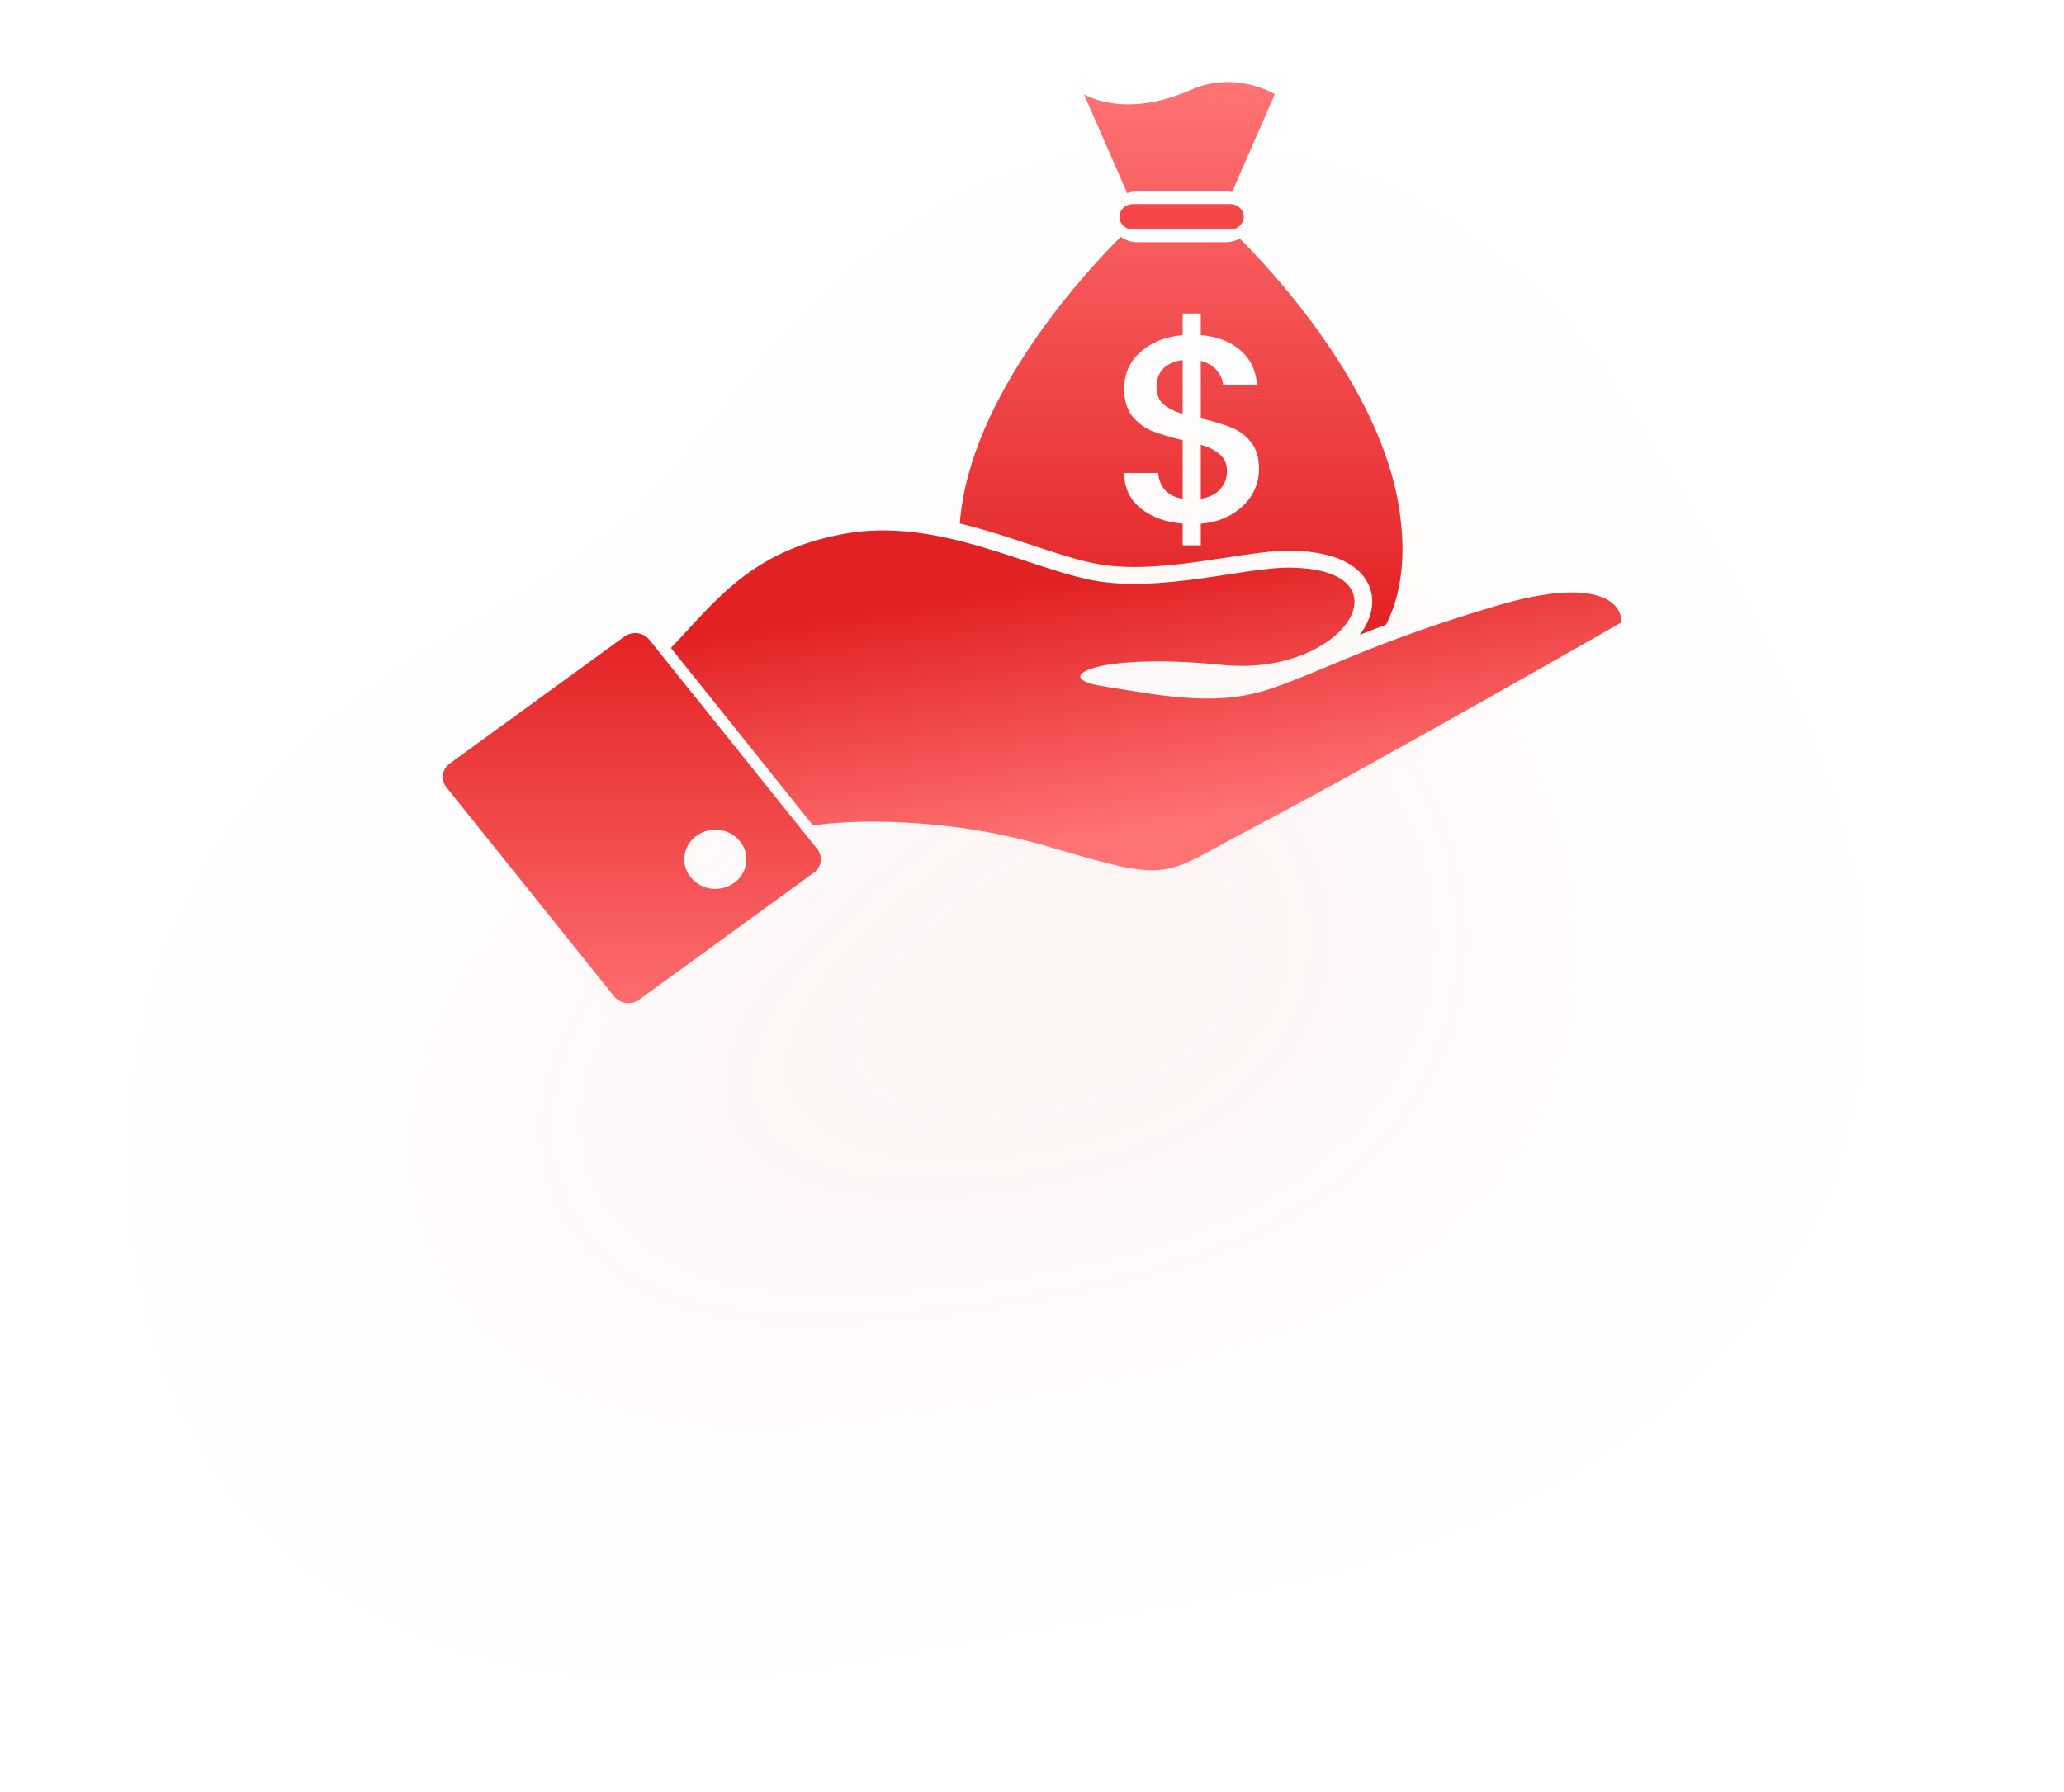
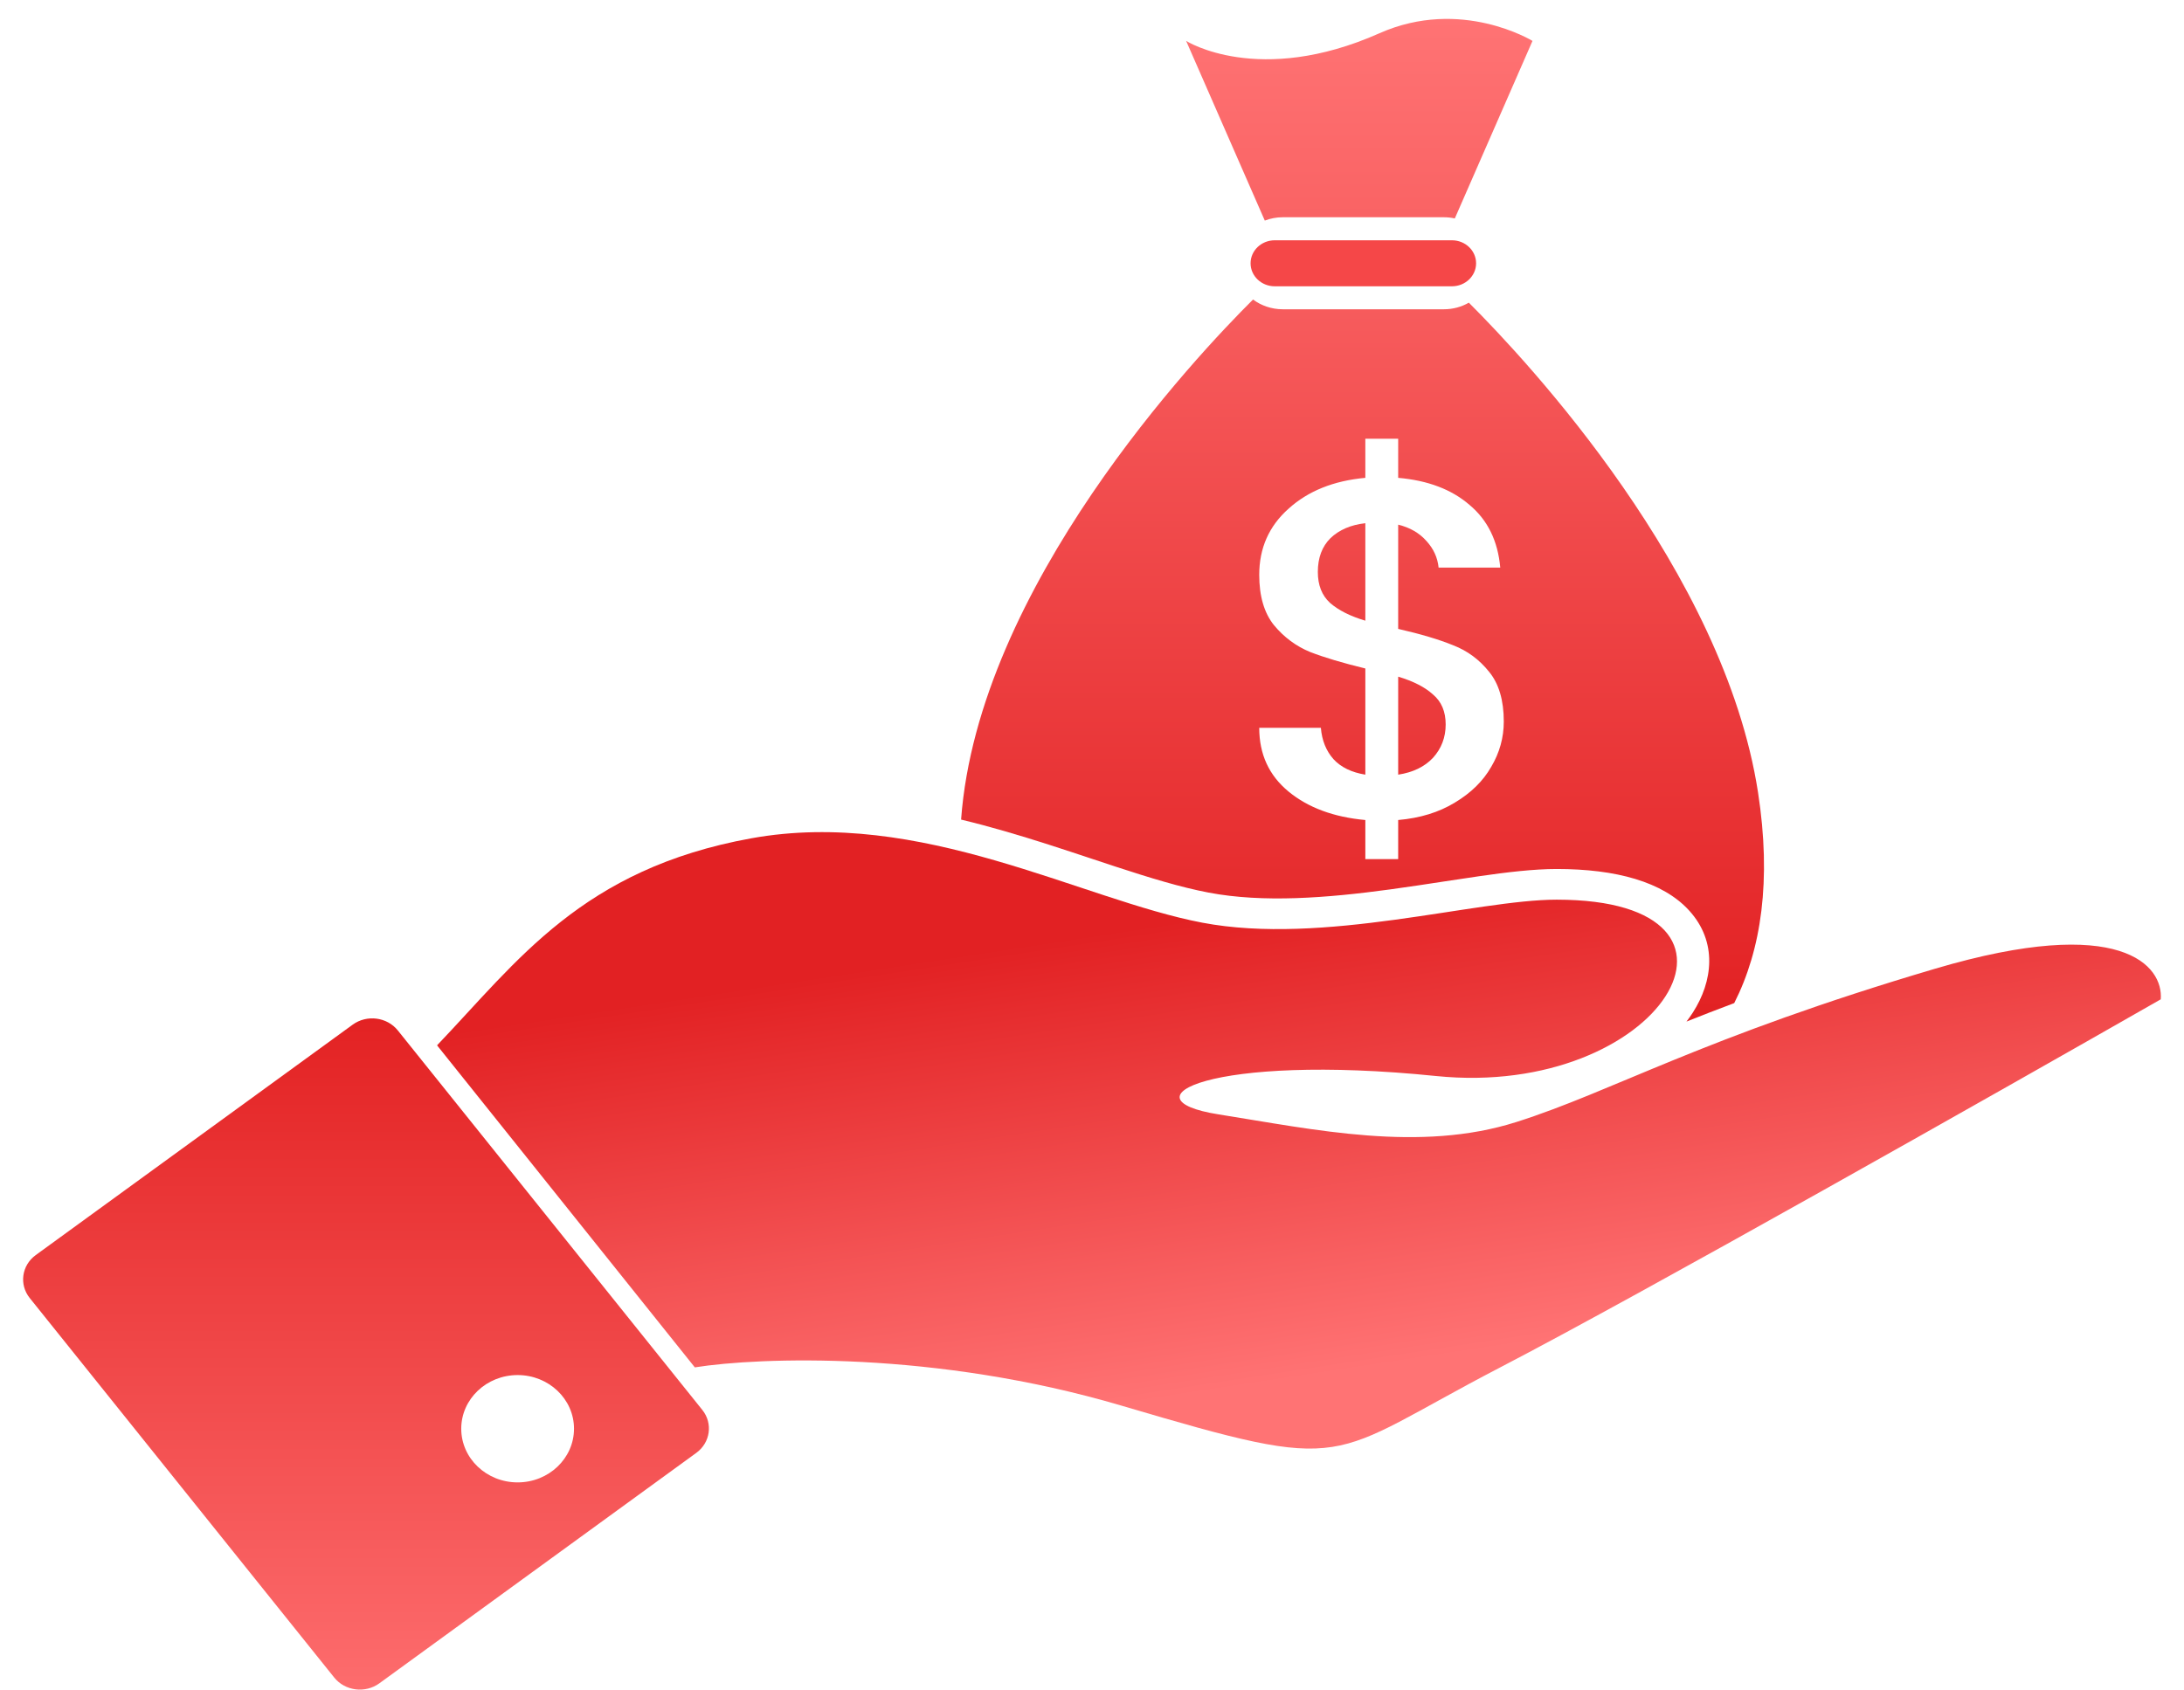
- <svg xmlns="http://www.w3.org/2000/svg" width="144" height="125" viewBox="0 0 144 125" fill="none">
-   <g filter="url(#filter0_d_1_1496)">
-     <path fill-rule="evenodd" clip-rule="evenodd" d="M31.376 53.283C30.832 53.678 30.728 54.419 31.144 54.937L42.855 69.537C43.27 70.054 44.048 70.154 44.592 69.758L56.779 60.895C57.323 60.5 57.427 59.759 57.012 59.241L45.301 44.642C44.885 44.124 44.108 44.025 43.564 44.42L31.376 53.283ZM49.909 62.029C51.106 62.029 52.077 61.105 52.077 59.964C52.077 58.824 51.106 57.9 49.909 57.9C48.711 57.9 47.74 58.824 47.74 59.964C47.74 61.105 48.711 62.029 49.909 62.029Z" fill="url(#paint0_linear_1_1496)" />
-     <path d="M83.056 6.279C78.409 8.344 75.621 6.574 75.621 6.574L78.646 13.486C78.86 13.404 79.094 13.358 79.339 13.358H85.534C85.679 13.358 85.819 13.374 85.954 13.404L88.942 6.574C88.942 6.574 86.195 4.885 83.056 6.279Z" fill="url(#paint1_linear_1_1496)" />
-     <path d="M81.153 28.192C80.842 27.907 80.686 27.511 80.686 27.003C80.686 26.459 80.848 26.025 81.172 25.703C81.509 25.382 81.956 25.19 82.513 25.128V28.878C81.93 28.705 81.477 28.476 81.153 28.192Z" fill="url(#paint2_linear_1_1496)" />
-     <path d="M85.117 34.152C84.793 34.498 84.346 34.715 83.776 34.802V31.032C84.359 31.206 84.806 31.435 85.117 31.719C85.441 31.992 85.603 32.375 85.603 32.87C85.603 33.366 85.441 33.793 85.117 34.152Z" fill="url(#paint3_linear_1_1496)" />
-     <path fill-rule="evenodd" clip-rule="evenodd" d="M66.965 36.53C67.622 27.582 75.996 18.708 78.194 16.523C78.509 16.758 78.907 16.898 79.339 16.898H85.534C85.886 16.898 86.214 16.805 86.494 16.644C88.769 18.915 96.304 26.986 97.616 35.481C98.14 38.87 97.742 41.54 96.701 43.59C96.048 43.835 95.438 44.072 94.864 44.301C94.953 44.186 95.035 44.069 95.111 43.951C95.875 42.762 96.074 41.233 94.957 40.018C93.951 38.924 92.157 38.431 89.872 38.431C88.996 38.431 87.966 38.554 86.904 38.707C86.439 38.774 85.978 38.844 85.508 38.916C84.852 39.017 84.18 39.119 83.462 39.217C81.039 39.547 78.585 39.739 76.484 39.339C75.412 39.135 74.222 38.771 72.888 38.334C72.591 38.237 72.286 38.136 71.975 38.032C70.916 37.68 69.783 37.304 68.622 36.97C68.082 36.814 67.529 36.666 66.965 36.53ZM87.352 34.505C87.676 33.96 87.838 33.378 87.838 32.759C87.838 31.942 87.65 31.305 87.275 30.847C86.899 30.376 86.439 30.036 85.895 29.826C85.35 29.603 84.644 29.392 83.776 29.194V25.184C84.23 25.295 84.593 25.505 84.865 25.815C85.137 26.112 85.292 26.452 85.331 26.836H87.702C87.611 25.809 87.216 25.004 86.516 24.422C85.83 23.828 84.916 23.482 83.776 23.383V21.878H82.513V23.383C81.295 23.494 80.311 23.89 79.559 24.571C78.808 25.239 78.432 26.087 78.432 27.115C78.432 27.932 78.62 28.575 78.996 29.046C79.384 29.516 79.851 29.863 80.395 30.085C80.939 30.296 81.645 30.506 82.513 30.717V34.802C81.982 34.715 81.574 34.517 81.289 34.207C81.004 33.886 80.842 33.483 80.803 33.001H78.432C78.432 34.016 78.808 34.833 79.559 35.452C80.311 36.07 81.295 36.435 82.513 36.547V38.051H83.776V36.547C84.618 36.473 85.344 36.25 85.953 35.879C86.575 35.507 87.041 35.049 87.352 34.505Z" fill="url(#paint4_linear_1_1496)" />
-     <path d="M56.724 57.604L46.81 45.215C49.908 41.971 52.386 38.431 58.892 37.251C65.398 36.071 71.594 39.611 76.241 40.496C80.888 41.381 86.773 39.611 89.871 39.611C98.546 39.611 93.899 47.28 85.225 46.395C76.55 45.51 73.143 47.28 76.86 47.87C80.578 48.46 84.605 49.345 88.323 48.165C92.04 46.985 95.448 44.92 104.432 42.266C111.619 40.142 113.209 42.167 113.106 43.445C106.91 46.985 93.155 54.772 87.703 57.604C80.888 61.144 82.127 61.734 73.143 59.079C65.955 56.955 59.202 57.211 56.724 57.604Z" fill="url(#paint5_linear_1_1496)" />
-     <path d="M78.099 15.129C78.099 14.64 78.515 14.244 79.029 14.244H85.844C86.357 14.244 86.773 14.64 86.773 15.129C86.773 15.617 86.357 16.014 85.844 16.014H79.029C78.515 16.014 78.099 15.617 78.099 15.129Z" fill="#F54748" />
-   </g>
+ <svg xmlns="http://www.w3.org/2000/svg" width="84" height="65" viewBox="0 0 84 65" fill="none">
+   <path fill-rule="evenodd" clip-rule="evenodd" d="M1.376 48.283C0.832 48.678 0.728 49.419 1.144 49.937L12.855 64.537C13.27 65.054 14.048 65.154 14.592 64.758L26.779 55.895C27.323 55.5 27.427 54.759 27.012 54.241L15.301 39.642C14.885 39.124 14.108 39.025 13.564 39.42L1.376 48.283ZM19.909 57.029C21.106 57.029 22.077 56.105 22.077 54.964C22.077 53.824 21.106 52.9 19.909 52.9C18.711 52.9 17.74 53.824 17.74 54.964C17.74 56.105 18.711 57.029 19.909 57.029Z" fill="url(#paint0_linear_1_1496)" />
+   <path d="M53.056 1.279C48.409 3.344 45.621 1.574 45.621 1.574L48.646 8.486C48.86 8.404 49.094 8.358 49.339 8.358H55.534C55.679 8.358 55.819 8.374 55.954 8.404L58.942 1.574C58.942 1.574 56.195 -0.115 53.056 1.279Z" fill="url(#paint1_linear_1_1496)" />
+   <path d="M51.153 23.192C50.842 22.907 50.686 22.511 50.686 22.003C50.686 21.459 50.848 21.025 51.172 20.703C51.509 20.382 51.956 20.19 52.513 20.128V23.878C51.93 23.705 51.477 23.476 51.153 23.192Z" fill="url(#paint2_linear_1_1496)" />
+   <path d="M55.117 29.152C54.793 29.498 54.346 29.715 53.776 29.802V26.032C54.359 26.206 54.806 26.435 55.117 26.719C55.441 26.992 55.603 27.375 55.603 27.87C55.603 28.366 55.441 28.793 55.117 29.152Z" fill="url(#paint3_linear_1_1496)" />
+   <path fill-rule="evenodd" clip-rule="evenodd" d="M36.965 31.53C37.622 22.582 45.996 13.708 48.194 11.523C48.509 11.758 48.907 11.898 49.339 11.898H55.534C55.886 11.898 56.214 11.805 56.494 11.644C58.769 13.915 66.304 21.986 67.616 30.481C68.14 33.87 67.742 36.54 66.701 38.59C66.048 38.835 65.438 39.072 64.864 39.301C64.953 39.186 65.035 39.069 65.111 38.951C65.875 37.762 66.074 36.233 64.957 35.018C63.951 33.924 62.157 33.431 59.872 33.431C58.996 33.431 57.966 33.554 56.904 33.707C56.439 33.774 55.978 33.844 55.508 33.916C54.852 34.017 54.18 34.119 53.462 34.217C51.039 34.547 48.586 34.739 46.484 34.339C45.411 34.135 44.222 33.771 42.888 33.334C42.591 33.237 42.286 33.136 41.975 33.032C40.916 32.68 39.783 32.304 38.622 31.97C38.082 31.814 37.529 31.666 36.965 31.53ZM57.352 29.505C57.676 28.96 57.838 28.378 57.838 27.759C57.838 26.942 57.65 26.305 57.275 25.847C56.899 25.376 56.439 25.036 55.895 24.826C55.35 24.603 54.644 24.392 53.776 24.194V20.184C54.23 20.295 54.593 20.505 54.865 20.815C55.137 21.112 55.292 21.452 55.331 21.836H57.702C57.611 20.809 57.216 20.004 56.517 19.422C55.83 18.828 54.916 18.482 53.776 18.383V16.878H52.513V18.383C51.295 18.494 50.31 18.89 49.559 19.571C48.808 20.239 48.432 21.087 48.432 22.115C48.432 22.932 48.62 23.575 48.995 24.046C49.384 24.516 49.851 24.863 50.395 25.085C50.939 25.296 51.645 25.506 52.513 25.717V29.802C51.982 29.715 51.574 29.517 51.289 29.207C51.004 28.886 50.842 28.483 50.803 28H48.432C48.432 29.016 48.808 29.832 49.559 30.451C50.31 31.07 51.295 31.436 52.513 31.547V33.051H53.776V31.547C54.618 31.473 55.344 31.25 55.953 30.878C56.575 30.507 57.041 30.049 57.352 29.505Z" fill="url(#paint4_linear_1_1496)" />
+   <path d="M26.724 52.604L16.81 40.215C19.908 36.971 22.387 33.431 28.892 32.251C35.398 31.071 41.594 34.611 46.241 35.496C50.888 36.381 56.773 34.611 59.871 34.611C68.546 34.611 63.899 42.28 55.225 41.395C46.55 40.51 43.143 42.28 46.86 42.87C50.578 43.46 54.605 44.345 58.322 43.165C62.04 41.985 65.448 39.92 74.432 37.266C81.619 35.142 83.209 37.167 83.106 38.445C76.91 41.985 63.155 49.772 57.703 52.604C50.888 56.144 52.127 56.734 43.143 54.079C35.955 51.955 29.202 52.211 26.724 52.604Z" fill="url(#paint5_linear_1_1496)" />
+   <path d="M48.099 10.129C48.099 9.64 48.515 9.244 49.029 9.244H55.844C56.357 9.244 56.773 9.64 56.773 10.129V10.129C56.773 10.617 56.357 11.014 55.844 11.014H49.029C48.515 11.014 48.099 10.617 48.099 10.129V10.129Z" fill="#F54748" />
  <defs>
-     <filter id="filter0_d_1_1496" x="0.889" y="0.728" width="142.221" height="124.273" filterUnits="userSpaceOnUse" color-interpolation-filters="sRGB">
-       <feFlood flood-opacity="0" result="BackgroundImageFix" />
-       <feColorMatrix in="SourceAlpha" type="matrix" values="0 0 0 0 0 0 0 0 0 0 0 0 0 0 0 0 0 0 127 0" result="hardAlpha" />
-       <feOffset dy="25" />
-       <feGaussianBlur stdDeviation="15" />
-       <feColorMatrix type="matrix" values="0 0 0 0 0.973 0 0 0 0 0.263 0 0 0 0 0.267 0 0 0 0.1 0" />
-       <feBlend mode="normal" in2="BackgroundImageFix" result="effect1_dropShadow_1_1496" />
-       <feBlend mode="normal" in="SourceGraphic" in2="effect1_dropShadow_1_1496" result="shape" />
-     </filter>
-     <linearGradient id="paint0_linear_1_1496" x1="44.078" y1="44.178" x2="44.078" y2="70" gradientUnits="userSpaceOnUse">
+     <linearGradient id="paint0_linear_1_1496" x1="14.078" y1="39.178" x2="14.078" y2="65" gradientUnits="userSpaceOnUse">
      <stop stop-color="#E32223" />
      <stop offset="1" stop-color="#FD6C6D" />
    </linearGradient>
-     <linearGradient id="paint1_linear_1_1496" x1="82.406" y1="5.728" x2="82.406" y2="44.301" gradientUnits="userSpaceOnUse">
+     <linearGradient id="paint1_linear_1_1496" x1="52.406" y1="0.728" x2="52.406" y2="39.301" gradientUnits="userSpaceOnUse">
      <stop stop-color="#FF7374" />
      <stop offset="1" stop-color="#E22123" />
    </linearGradient>
-     <linearGradient id="paint2_linear_1_1496" x1="82.406" y1="5.728" x2="82.406" y2="44.301" gradientUnits="userSpaceOnUse">
+     <linearGradient id="paint2_linear_1_1496" x1="52.406" y1="0.728" x2="52.406" y2="39.301" gradientUnits="userSpaceOnUse">
      <stop stop-color="#FF7374" />
      <stop offset="1" stop-color="#E22123" />
    </linearGradient>
-     <linearGradient id="paint3_linear_1_1496" x1="82.406" y1="5.728" x2="82.406" y2="44.301" gradientUnits="userSpaceOnUse">
+     <linearGradient id="paint3_linear_1_1496" x1="52.406" y1="0.728" x2="52.406" y2="39.301" gradientUnits="userSpaceOnUse">
      <stop stop-color="#FF7374" />
      <stop offset="1" stop-color="#E22123" />
    </linearGradient>
-     <linearGradient id="paint4_linear_1_1496" x1="82.406" y1="5.728" x2="82.406" y2="44.301" gradientUnits="userSpaceOnUse">
+     <linearGradient id="paint4_linear_1_1496" x1="52.406" y1="0.728" x2="52.406" y2="39.301" gradientUnits="userSpaceOnUse">
      <stop stop-color="#FF7374" />
      <stop offset="1" stop-color="#E22123" />
    </linearGradient>
-     <linearGradient id="paint5_linear_1_1496" x1="85.081" y1="38.935" x2="87.816" y2="56.827" gradientUnits="userSpaceOnUse">
+     <linearGradient id="paint5_linear_1_1496" x1="55.081" y1="33.935" x2="57.816" y2="51.827" gradientUnits="userSpaceOnUse">
      <stop stop-color="#E22123" />
      <stop offset="1" stop-color="#FF7374" />
    </linearGradient>
  </defs>
</svg>
